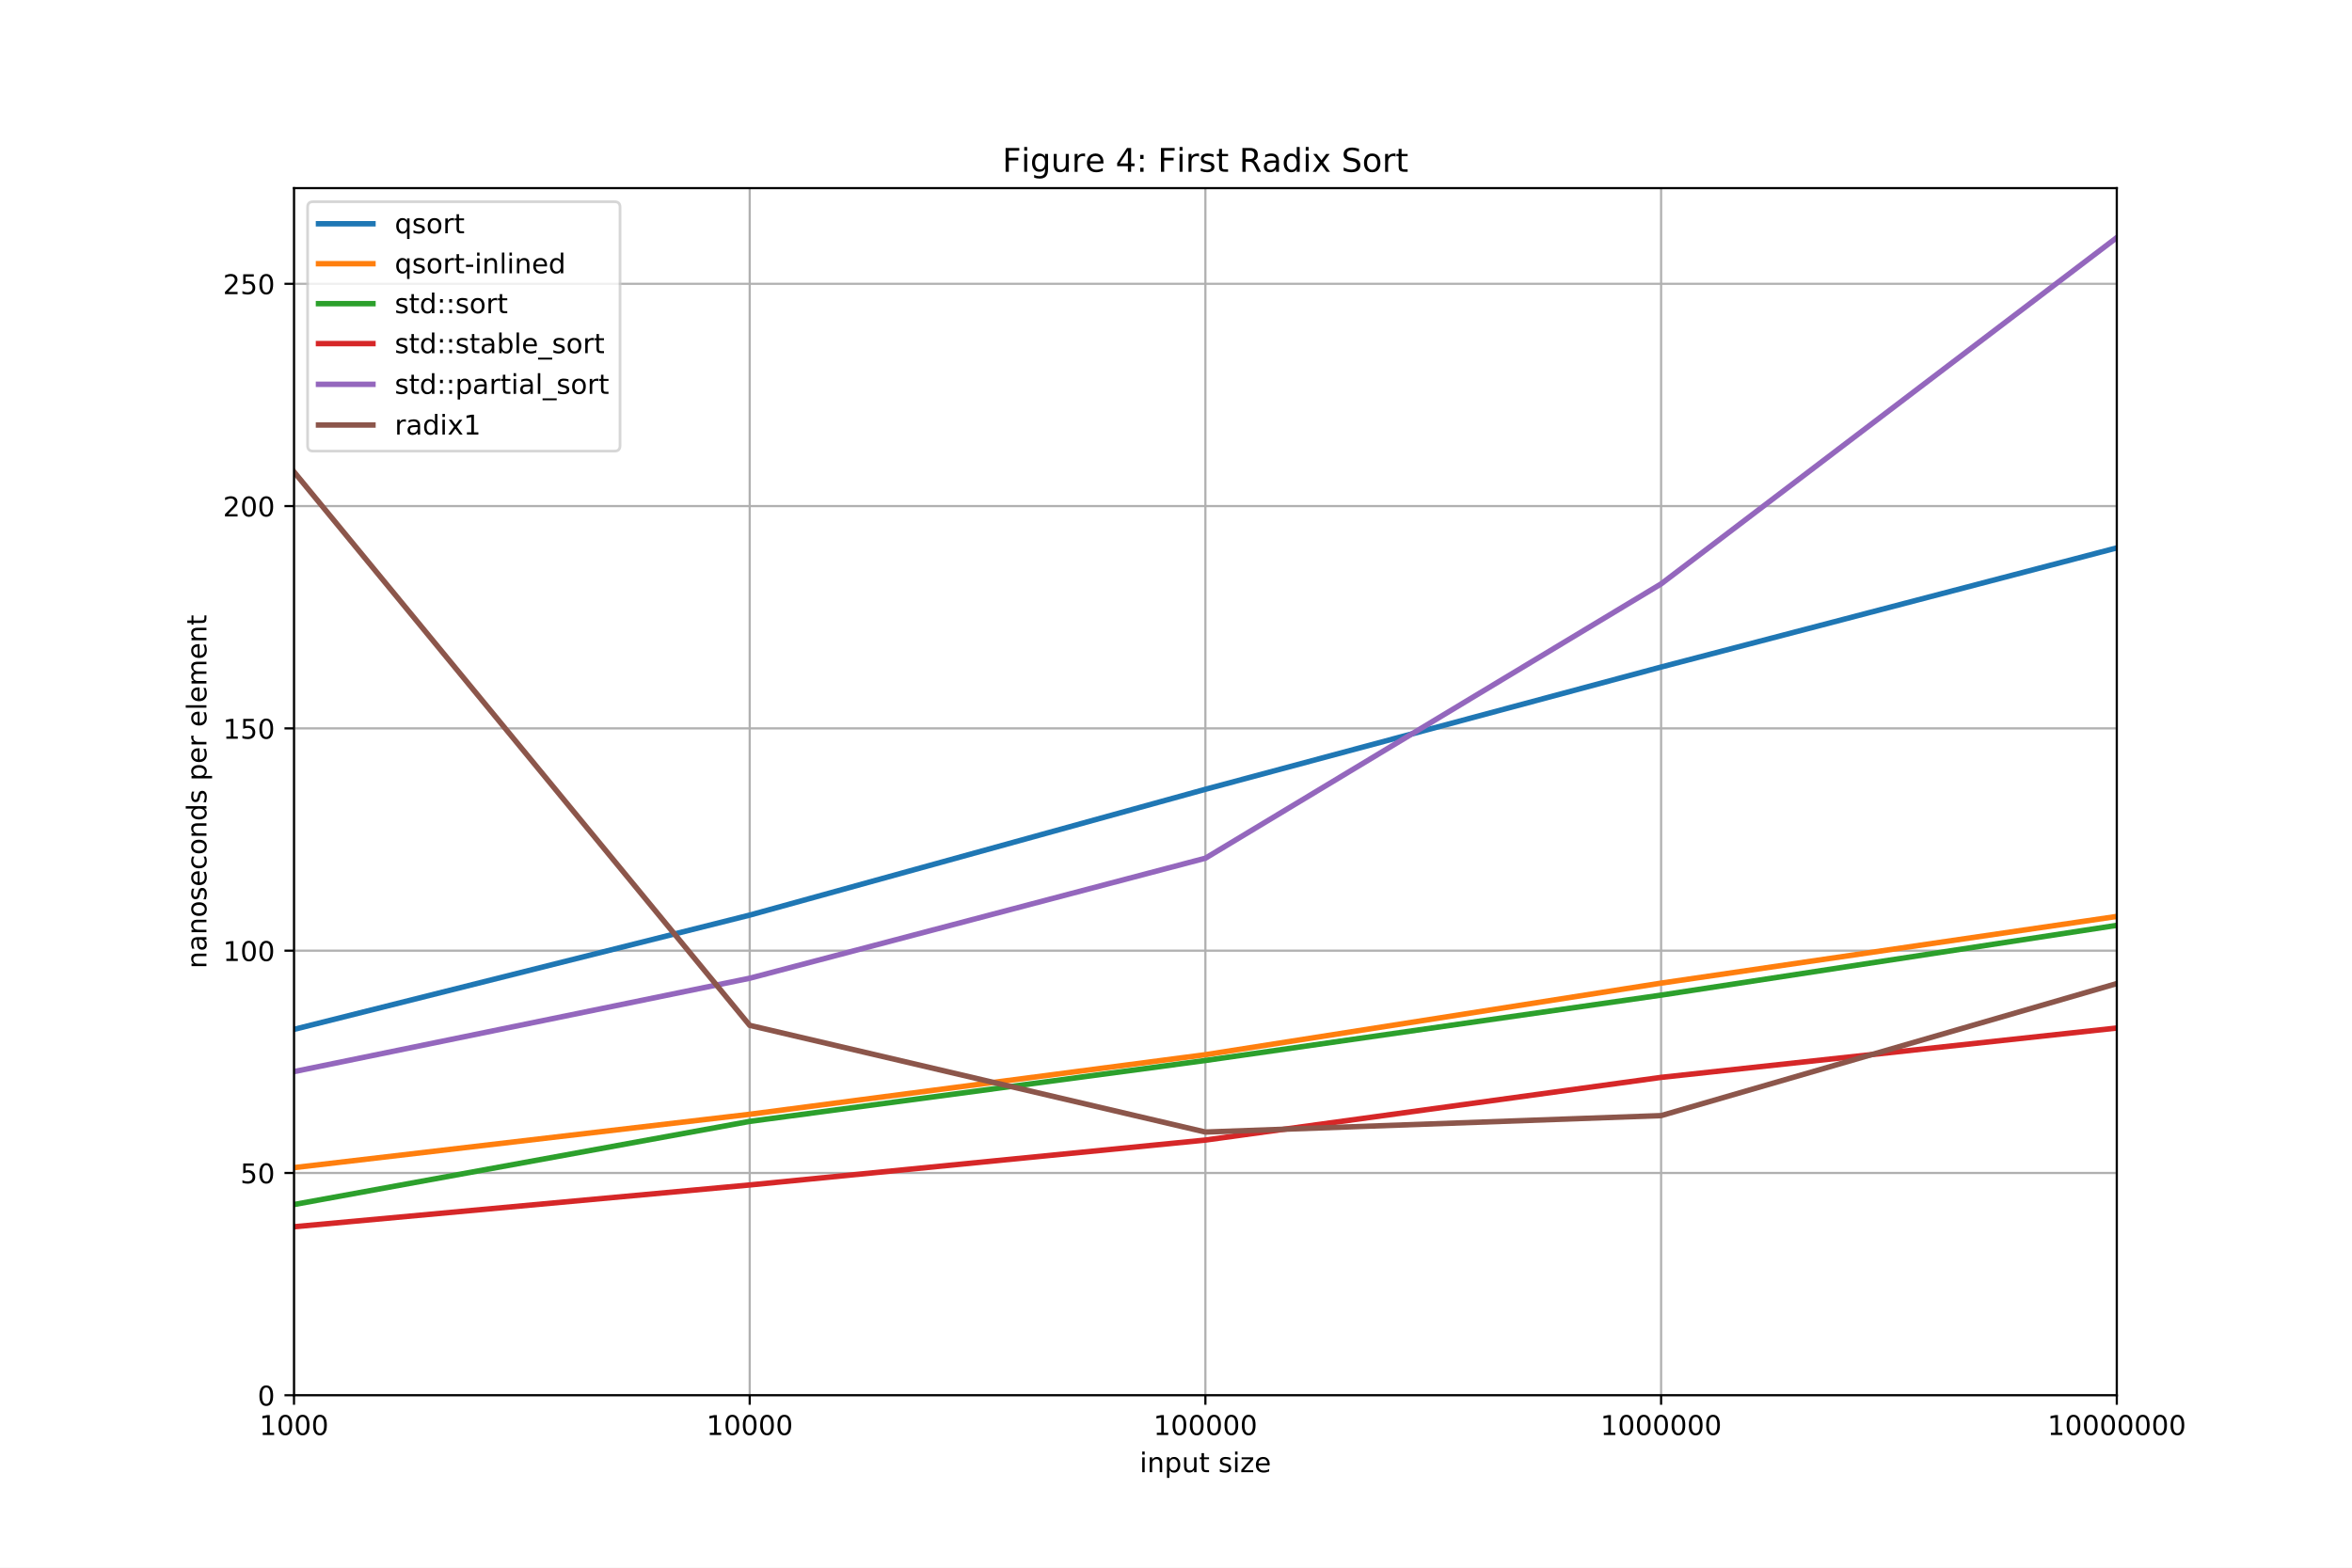
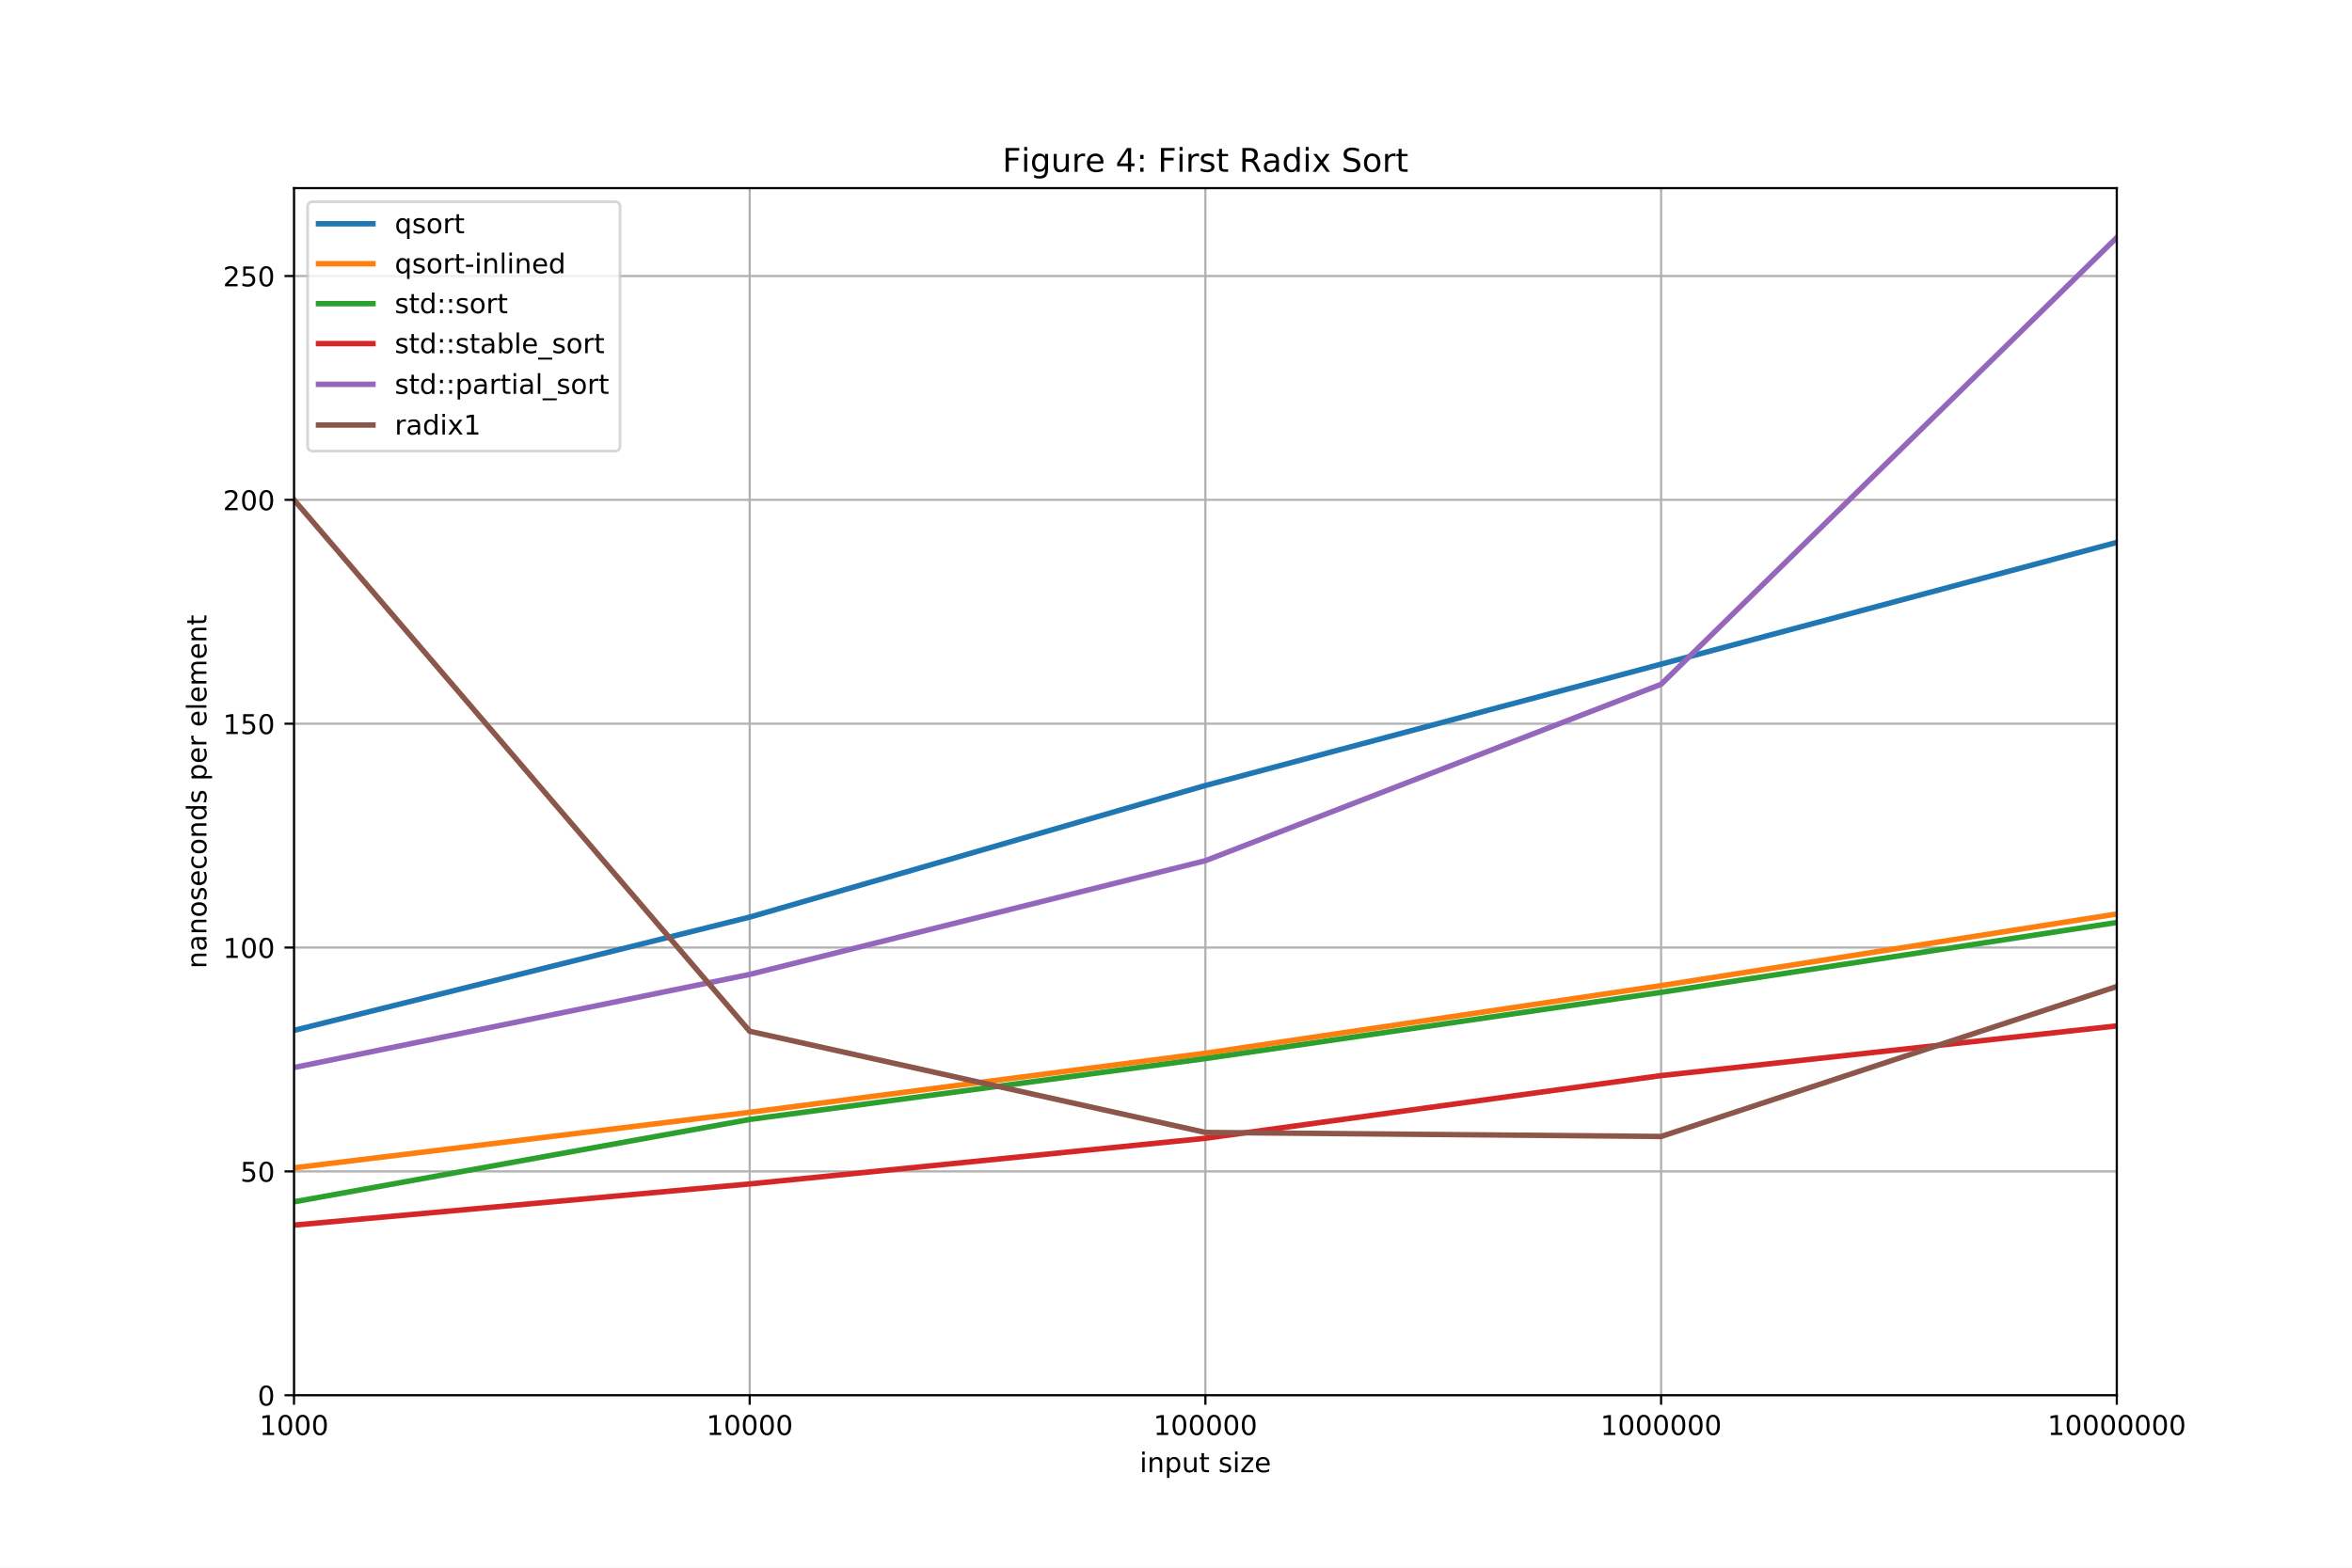
<svg xmlns="http://www.w3.org/2000/svg" xmlns:xlink="http://www.w3.org/1999/xlink" height="576pt" version="1.1" viewBox="0 0 864 576" width="864pt">
  <defs>
    <style type="text/css">
*{stroke-linecap:butt;stroke-linejoin:round;}
  </style>
  </defs>
  <g id="figure_1">
    <g id="patch_1">
      <path d="M 0 576  L 864 576  L 864 0  L 0 0  z " style="fill:#ffffff;" />
    </g>
    <g id="axes_1">
      <g id="patch_2">
        <path d="M 108 512.64  L 777.6 512.64  L 777.6 69.12  L 108 69.12  z " style="fill:#ffffff;" />
      </g>
      <g id="matplotlib.axis_1">
        <g id="xtick_1">
          <g id="line2d_1">
-             <path clip-path="url(#p50c6975c0d)" d="M 108 512.64  L 108 69.12  " style="fill:none;stroke:#b0b0b0;stroke-linecap:square;stroke-width:0.8;" />
+             <path clip-path="url(#p1e10407cf1)" d="M 108 512.64  L 108 69.12  " style="fill:none;stroke:#b0b0b0;stroke-linecap:square;stroke-width:0.8;" />
          </g>
          <g id="line2d_2">
            <defs>
-               <path d="M 0 0  L 0 3.5  " id="maa955628f0" style="stroke:#000000;stroke-width:0.8;" />
+               <path d="M 0 0  L 0 3.5  " id="m21d9717843" style="stroke:#000000;stroke-width:0.8;" />
            </defs>
            <g>
-               <use style="stroke:#000000;stroke-width:0.8;" x="108" xlink:href="#maa955628f0" y="512.64" />
+               <use style="stroke:#000000;stroke-width:0.8;" x="108" xlink:href="#m21d9717843" y="512.64" />
            </g>
          </g>
          <g id="text_1">
            <defs>
              <path d="M 12.406 8.297  L 28.516 8.297  L 28.516 63.922  L 10.984 60.406  L 10.984 69.391  L 28.422 72.906  L 38.281 72.906  L 38.281 8.297  L 54.391 8.297  L 54.391 0  L 12.406 0  z " id="DejaVuSans-49" />
              <path d="M 31.781 66.406  Q 24.172 66.406 20.328 58.906  Q 16.5 51.422 16.5 36.375  Q 16.5 21.391 20.328 13.891  Q 24.172 6.391 31.781 6.391  Q 39.453 6.391 43.281 13.891  Q 47.125 21.391 47.125 36.375  Q 47.125 51.422 43.281 58.906  Q 39.453 66.406 31.781 66.406  z M 31.781 74.219  Q 44.047 74.219 50.516 64.516  Q 56.984 54.828 56.984 36.375  Q 56.984 17.969 50.516 8.266  Q 44.047 -1.422 31.781 -1.422  Q 19.531 -1.422 13.062 8.266  Q 6.594 17.969 6.594 36.375  Q 6.594 54.828 13.062 64.516  Q 19.531 74.219 31.781 74.219  z " id="DejaVuSans-48" />
            </defs>
            <g transform="translate(95.275 527.2384)scale(0.1 -0.1)">
              <use xlink:href="#DejaVuSans-49" />
              <use x="63.623" xlink:href="#DejaVuSans-48" />
              <use x="127.246" xlink:href="#DejaVuSans-48" />
              <use x="190.869" xlink:href="#DejaVuSans-48" />
            </g>
          </g>
        </g>
        <g id="xtick_2">
          <g id="line2d_3">
-             <path clip-path="url(#p50c6975c0d)" d="M 275.4 512.64  L 275.4 69.12  " style="fill:none;stroke:#b0b0b0;stroke-linecap:square;stroke-width:0.8;" />
+             <path clip-path="url(#p1e10407cf1)" d="M 275.4 512.64  L 275.4 69.12  " style="fill:none;stroke:#b0b0b0;stroke-linecap:square;stroke-width:0.8;" />
          </g>
          <g id="line2d_4">
            <g>
-               <use style="stroke:#000000;stroke-width:0.8;" x="275.4" xlink:href="#maa955628f0" y="512.64" />
+               <use style="stroke:#000000;stroke-width:0.8;" x="275.4" xlink:href="#m21d9717843" y="512.64" />
            </g>
          </g>
          <g id="text_2">
            <g transform="translate(259.4937 527.2384)scale(0.1 -0.1)">
              <use xlink:href="#DejaVuSans-49" />
              <use x="63.623" xlink:href="#DejaVuSans-48" />
              <use x="127.246" xlink:href="#DejaVuSans-48" />
              <use x="190.869" xlink:href="#DejaVuSans-48" />
              <use x="254.492" xlink:href="#DejaVuSans-48" />
            </g>
          </g>
        </g>
        <g id="xtick_3">
          <g id="line2d_5">
-             <path clip-path="url(#p50c6975c0d)" d="M 442.8 512.64  L 442.8 69.12  " style="fill:none;stroke:#b0b0b0;stroke-linecap:square;stroke-width:0.8;" />
+             <path clip-path="url(#p1e10407cf1)" d="M 442.8 512.64  L 442.8 69.12  " style="fill:none;stroke:#b0b0b0;stroke-linecap:square;stroke-width:0.8;" />
          </g>
          <g id="line2d_6">
            <g>
-               <use style="stroke:#000000;stroke-width:0.8;" x="442.8" xlink:href="#maa955628f0" y="512.64" />
+               <use style="stroke:#000000;stroke-width:0.8;" x="442.8" xlink:href="#m21d9717843" y="512.64" />
            </g>
          </g>
          <g id="text_3">
            <g transform="translate(423.7125 527.2384)scale(0.1 -0.1)">
              <use xlink:href="#DejaVuSans-49" />
              <use x="63.623" xlink:href="#DejaVuSans-48" />
              <use x="127.246" xlink:href="#DejaVuSans-48" />
              <use x="190.869" xlink:href="#DejaVuSans-48" />
              <use x="254.492" xlink:href="#DejaVuSans-48" />
              <use x="318.115" xlink:href="#DejaVuSans-48" />
            </g>
          </g>
        </g>
        <g id="xtick_4">
          <g id="line2d_7">
-             <path clip-path="url(#p50c6975c0d)" d="M 610.2 512.64  L 610.2 69.12  " style="fill:none;stroke:#b0b0b0;stroke-linecap:square;stroke-width:0.8;" />
+             <path clip-path="url(#p1e10407cf1)" d="M 610.2 512.64  L 610.2 69.12  " style="fill:none;stroke:#b0b0b0;stroke-linecap:square;stroke-width:0.8;" />
          </g>
          <g id="line2d_8">
            <g>
-               <use style="stroke:#000000;stroke-width:0.8;" x="610.2" xlink:href="#maa955628f0" y="512.64" />
+               <use style="stroke:#000000;stroke-width:0.8;" x="610.2" xlink:href="#m21d9717843" y="512.64" />
            </g>
          </g>
          <g id="text_4">
            <g transform="translate(587.9312 527.2384)scale(0.1 -0.1)">
              <use xlink:href="#DejaVuSans-49" />
              <use x="63.623" xlink:href="#DejaVuSans-48" />
              <use x="127.246" xlink:href="#DejaVuSans-48" />
              <use x="190.869" xlink:href="#DejaVuSans-48" />
              <use x="254.492" xlink:href="#DejaVuSans-48" />
              <use x="318.115" xlink:href="#DejaVuSans-48" />
              <use x="381.738" xlink:href="#DejaVuSans-48" />
            </g>
          </g>
        </g>
        <g id="xtick_5">
          <g id="line2d_9">
-             <path clip-path="url(#p50c6975c0d)" d="M 777.6 512.64  L 777.6 69.12  " style="fill:none;stroke:#b0b0b0;stroke-linecap:square;stroke-width:0.8;" />
+             <path clip-path="url(#p1e10407cf1)" d="M 777.6 512.64  L 777.6 69.12  " style="fill:none;stroke:#b0b0b0;stroke-linecap:square;stroke-width:0.8;" />
          </g>
          <g id="line2d_10">
            <g>
-               <use style="stroke:#000000;stroke-width:0.8;" x="777.6" xlink:href="#maa955628f0" y="512.64" />
+               <use style="stroke:#000000;stroke-width:0.8;" x="777.6" xlink:href="#m21d9717843" y="512.64" />
            </g>
          </g>
          <g id="text_5">
            <g transform="translate(752.15 527.2384)scale(0.1 -0.1)">
              <use xlink:href="#DejaVuSans-49" />
              <use x="63.623" xlink:href="#DejaVuSans-48" />
              <use x="127.246" xlink:href="#DejaVuSans-48" />
              <use x="190.869" xlink:href="#DejaVuSans-48" />
              <use x="254.492" xlink:href="#DejaVuSans-48" />
              <use x="318.115" xlink:href="#DejaVuSans-48" />
              <use x="381.738" xlink:href="#DejaVuSans-48" />
              <use x="445.361" xlink:href="#DejaVuSans-48" />
            </g>
          </g>
        </g>
        <g id="text_6">
          <defs>
            <path d="M 9.422 54.688  L 18.406 54.688  L 18.406 0  L 9.422 0  z M 9.422 75.984  L 18.406 75.984  L 18.406 64.594  L 9.422 64.594  z " id="DejaVuSans-105" />
            <path d="M 54.891 33.016  L 54.891 0  L 45.906 0  L 45.906 32.719  Q 45.906 40.484 42.875 44.328  Q 39.844 48.188 33.797 48.188  Q 26.516 48.188 22.312 43.547  Q 18.109 38.922 18.109 30.906  L 18.109 0  L 9.078 0  L 9.078 54.688  L 18.109 54.688  L 18.109 46.188  Q 21.344 51.125 25.703 53.562  Q 30.078 56 35.797 56  Q 45.219 56 50.047 50.172  Q 54.891 44.344 54.891 33.016  z " id="DejaVuSans-110" />
            <path d="M 18.109 8.203  L 18.109 -20.797  L 9.078 -20.797  L 9.078 54.688  L 18.109 54.688  L 18.109 46.391  Q 20.953 51.266 25.266 53.625  Q 29.594 56 35.594 56  Q 45.562 56 51.781 48.094  Q 58.016 40.188 58.016 27.297  Q 58.016 14.406 51.781 6.484  Q 45.562 -1.422 35.594 -1.422  Q 29.594 -1.422 25.266 0.953  Q 20.953 3.328 18.109 8.203  z M 48.688 27.297  Q 48.688 37.203 44.609 42.844  Q 40.531 48.484 33.406 48.484  Q 26.266 48.484 22.188 42.844  Q 18.109 37.203 18.109 27.297  Q 18.109 17.391 22.188 11.75  Q 26.266 6.109 33.406 6.109  Q 40.531 6.109 44.609 11.75  Q 48.688 17.391 48.688 27.297  z " id="DejaVuSans-112" />
            <path d="M 8.5 21.578  L 8.5 54.688  L 17.484 54.688  L 17.484 21.922  Q 17.484 14.156 20.5 10.266  Q 23.531 6.391 29.594 6.391  Q 36.859 6.391 41.078 11.031  Q 45.312 15.672 45.312 23.688  L 45.312 54.688  L 54.297 54.688  L 54.297 0  L 45.312 0  L 45.312 8.406  Q 42.047 3.422 37.719 1  Q 33.406 -1.422 27.688 -1.422  Q 18.266 -1.422 13.375 4.438  Q 8.5 10.297 8.5 21.578  z M 31.109 56  z " id="DejaVuSans-117" />
            <path d="M 18.312 70.219  L 18.312 54.688  L 36.812 54.688  L 36.812 47.703  L 18.312 47.703  L 18.312 18.016  Q 18.312 11.328 20.141 9.422  Q 21.969 7.516 27.594 7.516  L 36.812 7.516  L 36.812 0  L 27.594 0  Q 17.188 0 13.234 3.875  Q 9.281 7.766 9.281 18.016  L 9.281 47.703  L 2.688 47.703  L 2.688 54.688  L 9.281 54.688  L 9.281 70.219  z " id="DejaVuSans-116" />
            <path id="DejaVuSans-32" />
            <path d="M 44.281 53.078  L 44.281 44.578  Q 40.484 46.531 36.375 47.5  Q 32.281 48.484 27.875 48.484  Q 21.188 48.484 17.844 46.438  Q 14.5 44.391 14.5 40.281  Q 14.5 37.156 16.891 35.375  Q 19.281 33.594 26.516 31.984  L 29.594 31.297  Q 39.156 29.25 43.188 25.516  Q 47.219 21.781 47.219 15.094  Q 47.219 7.469 41.188 3.016  Q 35.156 -1.422 24.609 -1.422  Q 20.219 -1.422 15.453 -0.562  Q 10.688 0.297 5.422 2  L 5.422 11.281  Q 10.406 8.688 15.234 7.391  Q 20.062 6.109 24.812 6.109  Q 31.156 6.109 34.562 8.281  Q 37.984 10.453 37.984 14.406  Q 37.984 18.062 35.516 20.016  Q 33.062 21.969 24.703 23.781  L 21.578 24.516  Q 13.234 26.266 9.516 29.906  Q 5.812 33.547 5.812 39.891  Q 5.812 47.609 11.281 51.797  Q 16.75 56 26.812 56  Q 31.781 56 36.172 55.266  Q 40.578 54.547 44.281 53.078  z " id="DejaVuSans-115" />
            <path d="M 5.516 54.688  L 48.188 54.688  L 48.188 46.484  L 14.406 7.172  L 48.188 7.172  L 48.188 0  L 4.297 0  L 4.297 8.203  L 38.094 47.516  L 5.516 47.516  z " id="DejaVuSans-122" />
            <path d="M 56.203 29.594  L 56.203 25.203  L 14.891 25.203  Q 15.484 15.922 20.484 11.062  Q 25.484 6.203 34.422 6.203  Q 39.594 6.203 44.453 7.469  Q 49.312 8.734 54.109 11.281  L 54.109 2.781  Q 49.266 0.734 44.188 -0.344  Q 39.109 -1.422 33.891 -1.422  Q 20.797 -1.422 13.156 6.188  Q 5.516 13.812 5.516 26.812  Q 5.516 40.234 12.766 48.109  Q 20.016 56 32.328 56  Q 43.359 56 49.781 48.891  Q 56.203 41.797 56.203 29.594  z M 47.219 32.234  Q 47.125 39.594 43.094 43.984  Q 39.062 48.391 32.422 48.391  Q 24.906 48.391 20.391 44.141  Q 15.875 39.891 15.188 32.172  z " id="DejaVuSans-101" />
          </defs>
          <g transform="translate(418.6555 540.9166)scale(0.1 -0.1)">
            <use xlink:href="#DejaVuSans-105" />
            <use x="27.783" xlink:href="#DejaVuSans-110" />
            <use x="91.162" xlink:href="#DejaVuSans-112" />
            <use x="154.639" xlink:href="#DejaVuSans-117" />
            <use x="218.018" xlink:href="#DejaVuSans-116" />
            <use x="257.227" xlink:href="#DejaVuSans-32" />
            <use x="289.014" xlink:href="#DejaVuSans-115" />
            <use x="341.113" xlink:href="#DejaVuSans-105" />
            <use x="368.896" xlink:href="#DejaVuSans-122" />
            <use x="421.387" xlink:href="#DejaVuSans-101" />
          </g>
        </g>
      </g>
      <g id="matplotlib.axis_2">
        <g id="ytick_1">
          <g id="line2d_11">
-             <path clip-path="url(#p50c6975c0d)" d="M 108 512.64  L 777.6 512.64  " style="fill:none;stroke:#b0b0b0;stroke-linecap:square;stroke-width:0.8;" />
+             <path clip-path="url(#p1e10407cf1)" d="M 108 512.64  L 777.6 512.64  " style="fill:none;stroke:#b0b0b0;stroke-linecap:square;stroke-width:0.8;" />
          </g>
          <g id="line2d_12">
            <defs>
-               <path d="M 0 0  L -3.5 0  " id="m0c4f5ea898" style="stroke:#000000;stroke-width:0.8;" />
+               <path d="M 0 0  L -3.5 0  " id="m6fae040f61" style="stroke:#000000;stroke-width:0.8;" />
            </defs>
            <g>
-               <use style="stroke:#000000;stroke-width:0.8;" x="108" xlink:href="#m0c4f5ea898" y="512.64" />
+               <use style="stroke:#000000;stroke-width:0.8;" x="108" xlink:href="#m6fae040f61" y="512.64" />
            </g>
          </g>
          <g id="text_7">
            <g transform="translate(94.6375 516.4392)scale(0.1 -0.1)">
              <use xlink:href="#DejaVuSans-48" />
            </g>
          </g>
        </g>
        <g id="ytick_2">
          <g id="line2d_13">
-             <path clip-path="url(#p50c6975c0d)" d="M 108 430.968  L 777.6 430.968  " style="fill:none;stroke:#b0b0b0;stroke-linecap:square;stroke-width:0.8;" />
+             <path clip-path="url(#p1e10407cf1)" d="M 108 430.394  L 777.6 430.394  " style="fill:none;stroke:#b0b0b0;stroke-linecap:square;stroke-width:0.8;" />
          </g>
          <g id="line2d_14">
            <g>
-               <use style="stroke:#000000;stroke-width:0.8;" x="108" xlink:href="#m0c4f5ea898" y="430.968" />
+               <use style="stroke:#000000;stroke-width:0.8;" x="108" xlink:href="#m6fae040f61" y="430.394" />
            </g>
          </g>
          <g id="text_8">
            <defs>
              <path d="M 10.797 72.906  L 49.516 72.906  L 49.516 64.594  L 19.828 64.594  L 19.828 46.734  Q 21.969 47.469 24.109 47.828  Q 26.266 48.188 28.422 48.188  Q 40.625 48.188 47.75 41.5  Q 54.891 34.812 54.891 23.391  Q 54.891 11.625 47.562 5.094  Q 40.234 -1.422 26.906 -1.422  Q 22.312 -1.422 17.547 -0.641  Q 12.797 0.141 7.719 1.703  L 7.719 11.625  Q 12.109 9.234 16.797 8.062  Q 21.484 6.891 26.703 6.891  Q 35.156 6.891 40.078 11.328  Q 45.016 15.766 45.016 23.391  Q 45.016 31 40.078 35.438  Q 35.156 39.891 26.703 39.891  Q 22.75 39.891 18.812 39.016  Q 14.891 38.141 10.797 36.281  z " id="DejaVuSans-53" />
            </defs>
-             <g transform="translate(88.275 434.7672)scale(0.1 -0.1)">
+             <g transform="translate(88.275 434.1932)scale(0.1 -0.1)">
              <use xlink:href="#DejaVuSans-53" />
              <use x="63.623" xlink:href="#DejaVuSans-48" />
            </g>
          </g>
        </g>
        <g id="ytick_3">
          <g id="line2d_15">
-             <path clip-path="url(#p50c6975c0d)" d="M 108 349.296  L 777.6 349.296  " style="fill:none;stroke:#b0b0b0;stroke-linecap:square;stroke-width:0.8;" />
+             <path clip-path="url(#p1e10407cf1)" d="M 108 348.148  L 777.6 348.148  " style="fill:none;stroke:#b0b0b0;stroke-linecap:square;stroke-width:0.8;" />
          </g>
          <g id="line2d_16">
            <g>
-               <use style="stroke:#000000;stroke-width:0.8;" x="108" xlink:href="#m0c4f5ea898" y="349.296" />
+               <use style="stroke:#000000;stroke-width:0.8;" x="108" xlink:href="#m6fae040f61" y="348.148" />
            </g>
          </g>
          <g id="text_9">
-             <g transform="translate(81.9125 353.0951)scale(0.1 -0.1)">
+             <g transform="translate(81.9125 351.9471)scale(0.1 -0.1)">
              <use xlink:href="#DejaVuSans-49" />
              <use x="63.623" xlink:href="#DejaVuSans-48" />
              <use x="127.246" xlink:href="#DejaVuSans-48" />
            </g>
          </g>
        </g>
        <g id="ytick_4">
          <g id="line2d_17">
-             <path clip-path="url(#p50c6975c0d)" d="M 108 267.624  L 777.6 267.624  " style="fill:none;stroke:#b0b0b0;stroke-linecap:square;stroke-width:0.8;" />
+             <path clip-path="url(#p1e10407cf1)" d="M 108 265.902  L 777.6 265.902  " style="fill:none;stroke:#b0b0b0;stroke-linecap:square;stroke-width:0.8;" />
          </g>
          <g id="line2d_18">
            <g>
-               <use style="stroke:#000000;stroke-width:0.8;" x="108" xlink:href="#m0c4f5ea898" y="267.624" />
+               <use style="stroke:#000000;stroke-width:0.8;" x="108" xlink:href="#m6fae040f61" y="265.902" />
            </g>
          </g>
          <g id="text_10">
-             <g transform="translate(81.9125 271.4231)scale(0.1 -0.1)">
+             <g transform="translate(81.9125 269.7011)scale(0.1 -0.1)">
              <use xlink:href="#DejaVuSans-49" />
              <use x="63.623" xlink:href="#DejaVuSans-53" />
              <use x="127.246" xlink:href="#DejaVuSans-48" />
            </g>
          </g>
        </g>
        <g id="ytick_5">
          <g id="line2d_19">
-             <path clip-path="url(#p50c6975c0d)" d="M 108 185.952  L 777.6 185.952  " style="fill:none;stroke:#b0b0b0;stroke-linecap:square;stroke-width:0.8;" />
+             <path clip-path="url(#p1e10407cf1)" d="M 108 183.656  L 777.6 183.656  " style="fill:none;stroke:#b0b0b0;stroke-linecap:square;stroke-width:0.8;" />
          </g>
          <g id="line2d_20">
            <g>
-               <use style="stroke:#000000;stroke-width:0.8;" x="108" xlink:href="#m0c4f5ea898" y="185.952" />
+               <use style="stroke:#000000;stroke-width:0.8;" x="108" xlink:href="#m6fae040f61" y="183.656" />
            </g>
          </g>
          <g id="text_11">
            <defs>
              <path d="M 19.188 8.297  L 53.609 8.297  L 53.609 0  L 7.328 0  L 7.328 8.297  Q 12.938 14.109 22.625 23.891  Q 32.328 33.688 34.812 36.531  Q 39.547 41.844 41.422 45.531  Q 43.312 49.219 43.312 52.781  Q 43.312 58.594 39.234 62.25  Q 35.156 65.922 28.609 65.922  Q 23.969 65.922 18.812 64.312  Q 13.672 62.703 7.812 59.422  L 7.812 69.391  Q 13.766 71.781 18.938 73  Q 24.125 74.219 28.422 74.219  Q 39.75 74.219 46.484 68.547  Q 53.219 62.891 53.219 53.422  Q 53.219 48.922 51.531 44.891  Q 49.859 40.875 45.406 35.406  Q 44.188 33.984 37.641 27.219  Q 31.109 20.453 19.188 8.297  z " id="DejaVuSans-50" />
            </defs>
-             <g transform="translate(81.9125 189.7511)scale(0.1 -0.1)">
+             <g transform="translate(81.9125 187.4551)scale(0.1 -0.1)">
              <use xlink:href="#DejaVuSans-50" />
              <use x="63.623" xlink:href="#DejaVuSans-48" />
              <use x="127.246" xlink:href="#DejaVuSans-48" />
            </g>
          </g>
        </g>
        <g id="ytick_6">
          <g id="line2d_21">
-             <path clip-path="url(#p50c6975c0d)" d="M 108 104.28  L 777.6 104.28  " style="fill:none;stroke:#b0b0b0;stroke-linecap:square;stroke-width:0.8;" />
+             <path clip-path="url(#p1e10407cf1)" d="M 108 101.41  L 777.6 101.41  " style="fill:none;stroke:#b0b0b0;stroke-linecap:square;stroke-width:0.8;" />
          </g>
          <g id="line2d_22">
            <g>
-               <use style="stroke:#000000;stroke-width:0.8;" x="108" xlink:href="#m0c4f5ea898" y="104.28" />
+               <use style="stroke:#000000;stroke-width:0.8;" x="108" xlink:href="#m6fae040f61" y="101.41" />
            </g>
          </g>
          <g id="text_12">
-             <g transform="translate(81.9125 108.079)scale(0.1 -0.1)">
+             <g transform="translate(81.9125 105.209)scale(0.1 -0.1)">
              <use xlink:href="#DejaVuSans-50" />
              <use x="63.623" xlink:href="#DejaVuSans-53" />
              <use x="127.246" xlink:href="#DejaVuSans-48" />
            </g>
          </g>
        </g>
        <g id="text_13">
          <defs>
            <path d="M 34.281 27.484  Q 23.391 27.484 19.188 25  Q 14.984 22.516 14.984 16.5  Q 14.984 11.719 18.141 8.906  Q 21.297 6.109 26.703 6.109  Q 34.188 6.109 38.703 11.406  Q 43.219 16.703 43.219 25.484  L 43.219 27.484  z M 52.203 31.203  L 52.203 0  L 43.219 0  L 43.219 8.297  Q 40.141 3.328 35.547 0.953  Q 30.953 -1.422 24.312 -1.422  Q 15.922 -1.422 10.953 3.297  Q 6 8.016 6 15.922  Q 6 25.141 12.172 29.828  Q 18.359 34.516 30.609 34.516  L 43.219 34.516  L 43.219 35.406  Q 43.219 41.609 39.141 45  Q 35.062 48.391 27.688 48.391  Q 23 48.391 18.547 47.266  Q 14.109 46.141 10.016 43.891  L 10.016 52.203  Q 14.938 54.109 19.578 55.047  Q 24.219 56 28.609 56  Q 40.484 56 46.344 49.844  Q 52.203 43.703 52.203 31.203  z " id="DejaVuSans-97" />
            <path d="M 30.609 48.391  Q 23.391 48.391 19.188 42.75  Q 14.984 37.109 14.984 27.297  Q 14.984 17.484 19.156 11.844  Q 23.344 6.203 30.609 6.203  Q 37.797 6.203 41.984 11.859  Q 46.188 17.531 46.188 27.297  Q 46.188 37.016 41.984 42.703  Q 37.797 48.391 30.609 48.391  z M 30.609 56  Q 42.328 56 49.016 48.375  Q 55.719 40.766 55.719 27.297  Q 55.719 13.875 49.016 6.219  Q 42.328 -1.422 30.609 -1.422  Q 18.844 -1.422 12.172 6.219  Q 5.516 13.875 5.516 27.297  Q 5.516 40.766 12.172 48.375  Q 18.844 56 30.609 56  z " id="DejaVuSans-111" />
            <path d="M 48.781 52.594  L 48.781 44.188  Q 44.969 46.297 41.141 47.344  Q 37.312 48.391 33.406 48.391  Q 24.656 48.391 19.812 42.844  Q 14.984 37.312 14.984 27.297  Q 14.984 17.281 19.812 11.734  Q 24.656 6.203 33.406 6.203  Q 37.312 6.203 41.141 7.25  Q 44.969 8.297 48.781 10.406  L 48.781 2.094  Q 45.016 0.344 40.984 -0.531  Q 36.969 -1.422 32.422 -1.422  Q 20.062 -1.422 12.781 6.344  Q 5.516 14.109 5.516 27.297  Q 5.516 40.672 12.859 48.328  Q 20.219 56 33.016 56  Q 37.156 56 41.109 55.141  Q 45.062 54.297 48.781 52.594  z " id="DejaVuSans-99" />
            <path d="M 45.406 46.391  L 45.406 75.984  L 54.391 75.984  L 54.391 0  L 45.406 0  L 45.406 8.203  Q 42.578 3.328 38.25 0.953  Q 33.938 -1.422 27.875 -1.422  Q 17.969 -1.422 11.734 6.484  Q 5.516 14.406 5.516 27.297  Q 5.516 40.188 11.734 48.094  Q 17.969 56 27.875 56  Q 33.938 56 38.25 53.625  Q 42.578 51.266 45.406 46.391  z M 14.797 27.297  Q 14.797 17.391 18.875 11.75  Q 22.953 6.109 30.078 6.109  Q 37.203 6.109 41.297 11.75  Q 45.406 17.391 45.406 27.297  Q 45.406 37.203 41.297 42.844  Q 37.203 48.484 30.078 48.484  Q 22.953 48.484 18.875 42.844  Q 14.797 37.203 14.797 27.297  z " id="DejaVuSans-100" />
            <path d="M 41.109 46.297  Q 39.594 47.172 37.812 47.578  Q 36.031 48 33.891 48  Q 26.266 48 22.188 43.047  Q 18.109 38.094 18.109 28.812  L 18.109 0  L 9.078 0  L 9.078 54.688  L 18.109 54.688  L 18.109 46.188  Q 20.953 51.172 25.484 53.578  Q 30.031 56 36.531 56  Q 37.453 56 38.578 55.875  Q 39.703 55.766 41.062 55.516  z " id="DejaVuSans-114" />
            <path d="M 9.422 75.984  L 18.406 75.984  L 18.406 0  L 9.422 0  z " id="DejaVuSans-108" />
            <path d="M 52 44.188  Q 55.375 50.25 60.062 53.125  Q 64.75 56 71.094 56  Q 79.641 56 84.281 50.016  Q 88.922 44.047 88.922 33.016  L 88.922 0  L 79.891 0  L 79.891 32.719  Q 79.891 40.578 77.094 44.375  Q 74.312 48.188 68.609 48.188  Q 61.625 48.188 57.562 43.547  Q 53.516 38.922 53.516 30.906  L 53.516 0  L 44.484 0  L 44.484 32.719  Q 44.484 40.625 41.703 44.406  Q 38.922 48.188 33.109 48.188  Q 26.219 48.188 22.156 43.531  Q 18.109 38.875 18.109 30.906  L 18.109 0  L 9.078 0  L 9.078 54.688  L 18.109 54.688  L 18.109 46.188  Q 21.188 51.219 25.484 53.609  Q 29.781 56 35.688 56  Q 41.656 56 45.828 52.969  Q 50 49.953 52 44.188  z " id="DejaVuSans-109" />
          </defs>
          <g transform="translate(75.83281 355.8808)rotate(-90)scale(0.1 -0.1)">
            <use xlink:href="#DejaVuSans-110" />
            <use x="63.379" xlink:href="#DejaVuSans-97" />
            <use x="124.658" xlink:href="#DejaVuSans-110" />
            <use x="188.037" xlink:href="#DejaVuSans-111" />
            <use x="249.219" xlink:href="#DejaVuSans-115" />
            <use x="301.318" xlink:href="#DejaVuSans-101" />
            <use x="362.842" xlink:href="#DejaVuSans-99" />
            <use x="417.822" xlink:href="#DejaVuSans-111" />
            <use x="479.004" xlink:href="#DejaVuSans-110" />
            <use x="542.383" xlink:href="#DejaVuSans-100" />
            <use x="605.859" xlink:href="#DejaVuSans-115" />
            <use x="657.959" xlink:href="#DejaVuSans-32" />
            <use x="689.746" xlink:href="#DejaVuSans-112" />
            <use x="753.223" xlink:href="#DejaVuSans-101" />
            <use x="814.746" xlink:href="#DejaVuSans-114" />
            <use x="855.859" xlink:href="#DejaVuSans-32" />
            <use x="887.646" xlink:href="#DejaVuSans-101" />
            <use x="949.17" xlink:href="#DejaVuSans-108" />
            <use x="976.953" xlink:href="#DejaVuSans-101" />
            <use x="1038.477" xlink:href="#DejaVuSans-109" />
            <use x="1135.889" xlink:href="#DejaVuSans-101" />
            <use x="1197.412" xlink:href="#DejaVuSans-110" />
            <use x="1260.791" xlink:href="#DejaVuSans-116" />
          </g>
        </g>
      </g>
      <g id="line2d_23">
-         <path clip-path="url(#p50c6975c0d)" d="M 108 378.208  L 275.4 336.228  L 442.8 290.002  L 610.2 245.082  L 777.6 201.306  " style="fill:none;stroke:#1f77b4;stroke-linecap:square;stroke-width:2;" />
+         <path clip-path="url(#p1e10407cf1)" d="M 108 378.579  L 275.4 336.962  L 442.8 288.602  L 610.2 244.024  L 777.6 199.283  " style="fill:none;stroke:#1f77b4;stroke-linecap:square;stroke-width:2;" />
      </g>
      <g id="line2d_24">
-         <path clip-path="url(#p50c6975c0d)" d="M 108 429.008  L 275.4 409.407  L 442.8 387.518  L 610.2 361.22  L 777.6 336.718  " style="fill:none;stroke:#ff7f0e;stroke-linecap:square;stroke-width:2;" />
+         <path clip-path="url(#p1e10407cf1)" d="M 108 429.078  L 275.4 408.681  L 442.8 386.968  L 610.2 362.13  L 777.6 335.811  " style="fill:none;stroke:#ff7f0e;stroke-linecap:square;stroke-width:2;" />
      </g>
      <g id="line2d_25">
-         <path clip-path="url(#p50c6975c0d)" d="M 108 442.565  L 275.4 412.02  L 442.8 389.642  L 610.2 365.63  L 777.6 339.985  " style="fill:none;stroke:#2ca02c;stroke-linecap:square;stroke-width:2;" />
+         <path clip-path="url(#p1e10407cf1)" d="M 108 441.579  L 275.4 411.313  L 442.8 388.942  L 610.2 364.597  L 777.6 338.936  " style="fill:none;stroke:#2ca02c;stroke-linecap:square;stroke-width:2;" />
      </g>
      <g id="line2d_26">
-         <path clip-path="url(#p50c6975c0d)" d="M 108 450.733  L 275.4 435.378  L 442.8 418.881  L 610.2 395.849  L 777.6 377.718  " style="fill:none;stroke:#d62728;stroke-linecap:square;stroke-width:2;" />
+         <path clip-path="url(#p1e10407cf1)" d="M 108 450.133  L 275.4 435  L 442.8 418.222  L 610.2 395.193  L 777.6 376.934  " style="fill:none;stroke:#d62728;stroke-linecap:square;stroke-width:2;" />
      </g>
      <g id="line2d_27">
-         <path clip-path="url(#p50c6975c0d)" d="M 108 393.726  L 275.4 359.423  L 442.8 315.32  L 610.2 214.537  L 777.6 87.292  " style="fill:none;stroke:#9467bd;stroke-linecap:square;stroke-width:2;" />
+         <path clip-path="url(#p1e10407cf1)" d="M 108 392.232  L 275.4 358.017  L 442.8 316.236  L 610.2 251.427  L 777.6 87.263  " style="fill:none;stroke:#9467bd;stroke-linecap:square;stroke-width:2;" />
      </g>
      <g id="line2d_28">
-         <path clip-path="url(#p50c6975c0d)" d="M 108 173.374  L 275.4 376.738  L 442.8 415.94  L 610.2 409.897  L 777.6 361.383  " style="fill:none;stroke:#8c564b;stroke-linecap:square;stroke-width:2;" />
+         <path clip-path="url(#p1e10407cf1)" d="M 108 183.656  L 275.4 378.908  L 442.8 416.083  L 610.2 417.564  L 777.6 362.459  " style="fill:none;stroke:#8c564b;stroke-linecap:square;stroke-width:2;" />
      </g>
      <g id="patch_3">
        <path d="M 108 512.64  L 108 69.12  " style="fill:none;stroke:#000000;stroke-linecap:square;stroke-linejoin:miter;stroke-width:0.8;" />
      </g>
      <g id="patch_4">
        <path d="M 777.6 512.64  L 777.6 69.12  " style="fill:none;stroke:#000000;stroke-linecap:square;stroke-linejoin:miter;stroke-width:0.8;" />
      </g>
      <g id="patch_5">
        <path d="M 108 512.64  L 777.6 512.64  " style="fill:none;stroke:#000000;stroke-linecap:square;stroke-linejoin:miter;stroke-width:0.8;" />
      </g>
      <g id="patch_6">
        <path d="M 108 69.12  L 777.6 69.12  " style="fill:none;stroke:#000000;stroke-linecap:square;stroke-linejoin:miter;stroke-width:0.8;" />
      </g>
      <g id="text_14">
        <defs>
          <path d="M 9.812 72.906  L 51.703 72.906  L 51.703 64.594  L 19.672 64.594  L 19.672 43.109  L 48.578 43.109  L 48.578 34.812  L 19.672 34.812  L 19.672 0  L 9.812 0  z " id="DejaVuSans-70" />
          <path d="M 45.406 27.984  Q 45.406 37.75 41.375 43.109  Q 37.359 48.484 30.078 48.484  Q 22.859 48.484 18.828 43.109  Q 14.797 37.75 14.797 27.984  Q 14.797 18.266 18.828 12.891  Q 22.859 7.516 30.078 7.516  Q 37.359 7.516 41.375 12.891  Q 45.406 18.266 45.406 27.984  z M 54.391 6.781  Q 54.391 -7.172 48.188 -13.984  Q 42 -20.797 29.203 -20.797  Q 24.469 -20.797 20.266 -20.094  Q 16.062 -19.391 12.109 -17.922  L 12.109 -9.188  Q 16.062 -11.328 19.922 -12.344  Q 23.781 -13.375 27.781 -13.375  Q 36.625 -13.375 41.016 -8.766  Q 45.406 -4.156 45.406 5.172  L 45.406 9.625  Q 42.625 4.781 38.281 2.391  Q 33.938 0 27.875 0  Q 17.828 0 11.672 7.656  Q 5.516 15.328 5.516 27.984  Q 5.516 40.672 11.672 48.328  Q 17.828 56 27.875 56  Q 33.938 56 38.281 53.609  Q 42.625 51.219 45.406 46.391  L 45.406 54.688  L 54.391 54.688  z " id="DejaVuSans-103" />
          <path d="M 37.797 64.312  L 12.891 25.391  L 37.797 25.391  z M 35.203 72.906  L 47.609 72.906  L 47.609 25.391  L 58.016 25.391  L 58.016 17.188  L 47.609 17.188  L 47.609 0  L 37.797 0  L 37.797 17.188  L 4.891 17.188  L 4.891 26.703  z " id="DejaVuSans-52" />
          <path d="M 11.719 12.406  L 22.016 12.406  L 22.016 0  L 11.719 0  z M 11.719 51.703  L 22.016 51.703  L 22.016 39.312  L 11.719 39.312  z " id="DejaVuSans-58" />
          <path d="M 44.391 34.188  Q 47.562 33.109 50.562 29.594  Q 53.562 26.078 56.594 19.922  L 66.609 0  L 56 0  L 46.688 18.703  Q 43.062 26.031 39.672 28.422  Q 36.281 30.812 30.422 30.812  L 19.672 30.812  L 19.672 0  L 9.812 0  L 9.812 72.906  L 32.078 72.906  Q 44.578 72.906 50.734 67.672  Q 56.891 62.453 56.891 51.906  Q 56.891 45.016 53.688 40.469  Q 50.484 35.938 44.391 34.188  z M 19.672 64.797  L 19.672 38.922  L 32.078 38.922  Q 39.203 38.922 42.844 42.219  Q 46.484 45.516 46.484 51.906  Q 46.484 58.297 42.844 61.547  Q 39.203 64.797 32.078 64.797  z " id="DejaVuSans-82" />
          <path d="M 54.891 54.688  L 35.109 28.078  L 55.906 0  L 45.312 0  L 29.391 21.484  L 13.484 0  L 2.875 0  L 24.125 28.609  L 4.688 54.688  L 15.281 54.688  L 29.781 35.203  L 44.281 54.688  z " id="DejaVuSans-120" />
          <path d="M 53.516 70.516  L 53.516 60.891  Q 47.906 63.578 42.922 64.891  Q 37.938 66.219 33.297 66.219  Q 25.25 66.219 20.875 63.094  Q 16.5 59.969 16.5 54.203  Q 16.5 49.359 19.406 46.891  Q 22.312 44.438 30.422 42.922  L 36.375 41.703  Q 47.406 39.594 52.656 34.297  Q 57.906 29 57.906 20.125  Q 57.906 9.516 50.797 4.047  Q 43.703 -1.422 29.984 -1.422  Q 24.812 -1.422 18.969 -0.25  Q 13.141 0.922 6.891 3.219  L 6.891 13.375  Q 12.891 10.016 18.656 8.297  Q 24.422 6.594 29.984 6.594  Q 38.422 6.594 43.016 9.906  Q 47.609 13.234 47.609 19.391  Q 47.609 24.75 44.312 27.781  Q 41.016 30.812 33.5 32.328  L 27.484 33.5  Q 16.453 35.688 11.516 40.375  Q 6.594 45.062 6.594 53.422  Q 6.594 63.094 13.406 68.656  Q 20.219 74.219 32.172 74.219  Q 37.312 74.219 42.625 73.281  Q 47.953 72.359 53.516 70.516  z " id="DejaVuSans-83" />
        </defs>
        <g transform="translate(368.2284 63.12)scale(0.12 -0.12)">
          <use xlink:href="#DejaVuSans-70" />
          <use x="57.41" xlink:href="#DejaVuSans-105" />
          <use x="85.193" xlink:href="#DejaVuSans-103" />
          <use x="148.67" xlink:href="#DejaVuSans-117" />
          <use x="212.049" xlink:href="#DejaVuSans-114" />
          <use x="253.131" xlink:href="#DejaVuSans-101" />
          <use x="314.654" xlink:href="#DejaVuSans-32" />
          <use x="346.441" xlink:href="#DejaVuSans-52" />
          <use x="410.064" xlink:href="#DejaVuSans-58" />
          <use x="443.756" xlink:href="#DejaVuSans-32" />
          <use x="475.543" xlink:href="#DejaVuSans-70" />
          <use x="532.953" xlink:href="#DejaVuSans-105" />
          <use x="560.736" xlink:href="#DejaVuSans-114" />
          <use x="601.85" xlink:href="#DejaVuSans-115" />
          <use x="653.949" xlink:href="#DejaVuSans-116" />
          <use x="693.158" xlink:href="#DejaVuSans-32" />
          <use x="724.945" xlink:href="#DejaVuSans-82" />
          <use x="794.396" xlink:href="#DejaVuSans-97" />
          <use x="855.676" xlink:href="#DejaVuSans-100" />
          <use x="919.152" xlink:href="#DejaVuSans-105" />
          <use x="946.936" xlink:href="#DejaVuSans-120" />
          <use x="1006.115" xlink:href="#DejaVuSans-32" />
          <use x="1037.902" xlink:href="#DejaVuSans-83" />
          <use x="1101.379" xlink:href="#DejaVuSans-111" />
          <use x="1162.561" xlink:href="#DejaVuSans-114" />
          <use x="1203.674" xlink:href="#DejaVuSans-116" />
        </g>
      </g>
      <g id="legend_1">
        <g id="patch_7">
          <path d="M 115 165.745  L 225.767 165.745  Q 227.767 165.745 227.767 163.745  L 227.767 76.12  Q 227.767 74.12 225.767 74.12  L 115 74.12  Q 113 74.12 113 76.12  L 113 163.745  Q 113 165.745 115 165.745  z " style="fill:#ffffff;opacity:0.8;stroke:#cccccc;stroke-linejoin:miter;" />
        </g>
        <g id="line2d_29">
          <path d="M 117 82.218  L 137 82.218  " style="fill:none;stroke:#1f77b4;stroke-linecap:square;stroke-width:2;" />
        </g>
        <g id="line2d_30" />
        <g id="text_15">
          <defs>
            <path d="M 14.797 27.297  Q 14.797 17.391 18.875 11.75  Q 22.953 6.109 30.078 6.109  Q 37.203 6.109 41.297 11.75  Q 45.406 17.391 45.406 27.297  Q 45.406 37.203 41.297 42.844  Q 37.203 48.484 30.078 48.484  Q 22.953 48.484 18.875 42.844  Q 14.797 37.203 14.797 27.297  z M 45.406 8.203  Q 42.578 3.328 38.25 0.953  Q 33.938 -1.422 27.875 -1.422  Q 17.969 -1.422 11.734 6.484  Q 5.516 14.406 5.516 27.297  Q 5.516 40.188 11.734 48.094  Q 17.969 56 27.875 56  Q 33.938 56 38.25 53.625  Q 42.578 51.266 45.406 46.391  L 45.406 54.688  L 54.391 54.688  L 54.391 -20.797  L 45.406 -20.797  z " id="DejaVuSans-113" />
          </defs>
          <g transform="translate(145 85.71844)scale(0.1 -0.1)">
            <use xlink:href="#DejaVuSans-113" />
            <use x="63.477" xlink:href="#DejaVuSans-115" />
            <use x="115.576" xlink:href="#DejaVuSans-111" />
            <use x="176.758" xlink:href="#DejaVuSans-114" />
            <use x="217.871" xlink:href="#DejaVuSans-116" />
          </g>
        </g>
        <g id="line2d_31">
          <path d="M 117 96.897  L 137 96.897  " style="fill:none;stroke:#ff7f0e;stroke-linecap:square;stroke-width:2;" />
        </g>
        <g id="line2d_32" />
        <g id="text_16">
          <defs>
            <path d="M 4.891 31.391  L 31.203 31.391  L 31.203 23.391  L 4.891 23.391  z " id="DejaVuSans-45" />
          </defs>
          <g transform="translate(145 100.3966)scale(0.1 -0.1)">
            <use xlink:href="#DejaVuSans-113" />
            <use x="63.477" xlink:href="#DejaVuSans-115" />
            <use x="115.576" xlink:href="#DejaVuSans-111" />
            <use x="176.758" xlink:href="#DejaVuSans-114" />
            <use x="217.871" xlink:href="#DejaVuSans-116" />
            <use x="257.08" xlink:href="#DejaVuSans-45" />
            <use x="293.164" xlink:href="#DejaVuSans-105" />
            <use x="320.947" xlink:href="#DejaVuSans-110" />
            <use x="384.326" xlink:href="#DejaVuSans-108" />
            <use x="412.109" xlink:href="#DejaVuSans-105" />
            <use x="439.893" xlink:href="#DejaVuSans-110" />
            <use x="503.271" xlink:href="#DejaVuSans-101" />
            <use x="564.795" xlink:href="#DejaVuSans-100" />
          </g>
        </g>
        <g id="line2d_33">
          <path d="M 117 111.575  L 137 111.575  " style="fill:none;stroke:#2ca02c;stroke-linecap:square;stroke-width:2;" />
        </g>
        <g id="line2d_34" />
        <g id="text_17">
          <g transform="translate(145 115.0747)scale(0.1 -0.1)">
            <use xlink:href="#DejaVuSans-115" />
            <use x="52.1" xlink:href="#DejaVuSans-116" />
            <use x="91.309" xlink:href="#DejaVuSans-100" />
            <use x="154.785" xlink:href="#DejaVuSans-58" />
            <use x="188.477" xlink:href="#DejaVuSans-58" />
            <use x="222.168" xlink:href="#DejaVuSans-115" />
            <use x="274.268" xlink:href="#DejaVuSans-111" />
            <use x="335.449" xlink:href="#DejaVuSans-114" />
            <use x="376.562" xlink:href="#DejaVuSans-116" />
          </g>
        </g>
        <g id="line2d_35">
          <path d="M 117 126.253  L 137 126.253  " style="fill:none;stroke:#d62728;stroke-linecap:square;stroke-width:2;" />
        </g>
        <g id="line2d_36" />
        <g id="text_18">
          <defs>
            <path d="M 48.688 27.297  Q 48.688 37.203 44.609 42.844  Q 40.531 48.484 33.406 48.484  Q 26.266 48.484 22.188 42.844  Q 18.109 37.203 18.109 27.297  Q 18.109 17.391 22.188 11.75  Q 26.266 6.109 33.406 6.109  Q 40.531 6.109 44.609 11.75  Q 48.688 17.391 48.688 27.297  z M 18.109 46.391  Q 20.953 51.266 25.266 53.625  Q 29.594 56 35.594 56  Q 45.562 56 51.781 48.094  Q 58.016 40.188 58.016 27.297  Q 58.016 14.406 51.781 6.484  Q 45.562 -1.422 35.594 -1.422  Q 29.594 -1.422 25.266 0.953  Q 20.953 3.328 18.109 8.203  L 18.109 0  L 9.078 0  L 9.078 75.984  L 18.109 75.984  z " id="DejaVuSans-98" />
            <path d="M 50.984 -16.609  L 50.984 -23.578  L -0.984 -23.578  L -0.984 -16.609  z " id="DejaVuSans-95" />
          </defs>
          <g transform="translate(145 129.7528)scale(0.1 -0.1)">
            <use xlink:href="#DejaVuSans-115" />
            <use x="52.1" xlink:href="#DejaVuSans-116" />
            <use x="91.309" xlink:href="#DejaVuSans-100" />
            <use x="154.785" xlink:href="#DejaVuSans-58" />
            <use x="188.477" xlink:href="#DejaVuSans-58" />
            <use x="222.168" xlink:href="#DejaVuSans-115" />
            <use x="274.268" xlink:href="#DejaVuSans-116" />
            <use x="313.477" xlink:href="#DejaVuSans-97" />
            <use x="374.756" xlink:href="#DejaVuSans-98" />
            <use x="438.232" xlink:href="#DejaVuSans-108" />
            <use x="466.016" xlink:href="#DejaVuSans-101" />
            <use x="527.539" xlink:href="#DejaVuSans-95" />
            <use x="577.539" xlink:href="#DejaVuSans-115" />
            <use x="629.639" xlink:href="#DejaVuSans-111" />
            <use x="690.82" xlink:href="#DejaVuSans-114" />
            <use x="731.934" xlink:href="#DejaVuSans-116" />
          </g>
        </g>
        <g id="line2d_37">
          <path d="M 117 141.209  L 137 141.209  " style="fill:none;stroke:#9467bd;stroke-linecap:square;stroke-width:2;" />
        </g>
        <g id="line2d_38" />
        <g id="text_19">
          <g transform="translate(145 144.7091)scale(0.1 -0.1)">
            <use xlink:href="#DejaVuSans-115" />
            <use x="52.1" xlink:href="#DejaVuSans-116" />
            <use x="91.309" xlink:href="#DejaVuSans-100" />
            <use x="154.785" xlink:href="#DejaVuSans-58" />
            <use x="188.477" xlink:href="#DejaVuSans-58" />
            <use x="222.168" xlink:href="#DejaVuSans-112" />
            <use x="285.645" xlink:href="#DejaVuSans-97" />
            <use x="346.924" xlink:href="#DejaVuSans-114" />
            <use x="388.037" xlink:href="#DejaVuSans-116" />
            <use x="427.246" xlink:href="#DejaVuSans-105" />
            <use x="455.029" xlink:href="#DejaVuSans-97" />
            <use x="516.309" xlink:href="#DejaVuSans-108" />
            <use x="544.092" xlink:href="#DejaVuSans-95" />
            <use x="594.092" xlink:href="#DejaVuSans-115" />
            <use x="646.191" xlink:href="#DejaVuSans-111" />
            <use x="707.373" xlink:href="#DejaVuSans-114" />
            <use x="748.486" xlink:href="#DejaVuSans-116" />
          </g>
        </g>
        <g id="line2d_39">
          <path d="M 117 156.165  L 137 156.165  " style="fill:none;stroke:#8c564b;stroke-linecap:square;stroke-width:2;" />
        </g>
        <g id="line2d_40" />
        <g id="text_20">
          <g transform="translate(145 159.6653)scale(0.1 -0.1)">
            <use xlink:href="#DejaVuSans-114" />
            <use x="41.113" xlink:href="#DejaVuSans-97" />
            <use x="102.393" xlink:href="#DejaVuSans-100" />
            <use x="165.869" xlink:href="#DejaVuSans-105" />
            <use x="193.652" xlink:href="#DejaVuSans-120" />
            <use x="252.832" xlink:href="#DejaVuSans-49" />
          </g>
        </g>
      </g>
    </g>
  </g>
  <defs>
-     <clipPath id="p50c6975c0d">
+     <clipPath id="p1e10407cf1">
      <rect height="443.52" width="669.6" x="108" y="69.12" />
    </clipPath>
  </defs>
</svg>
